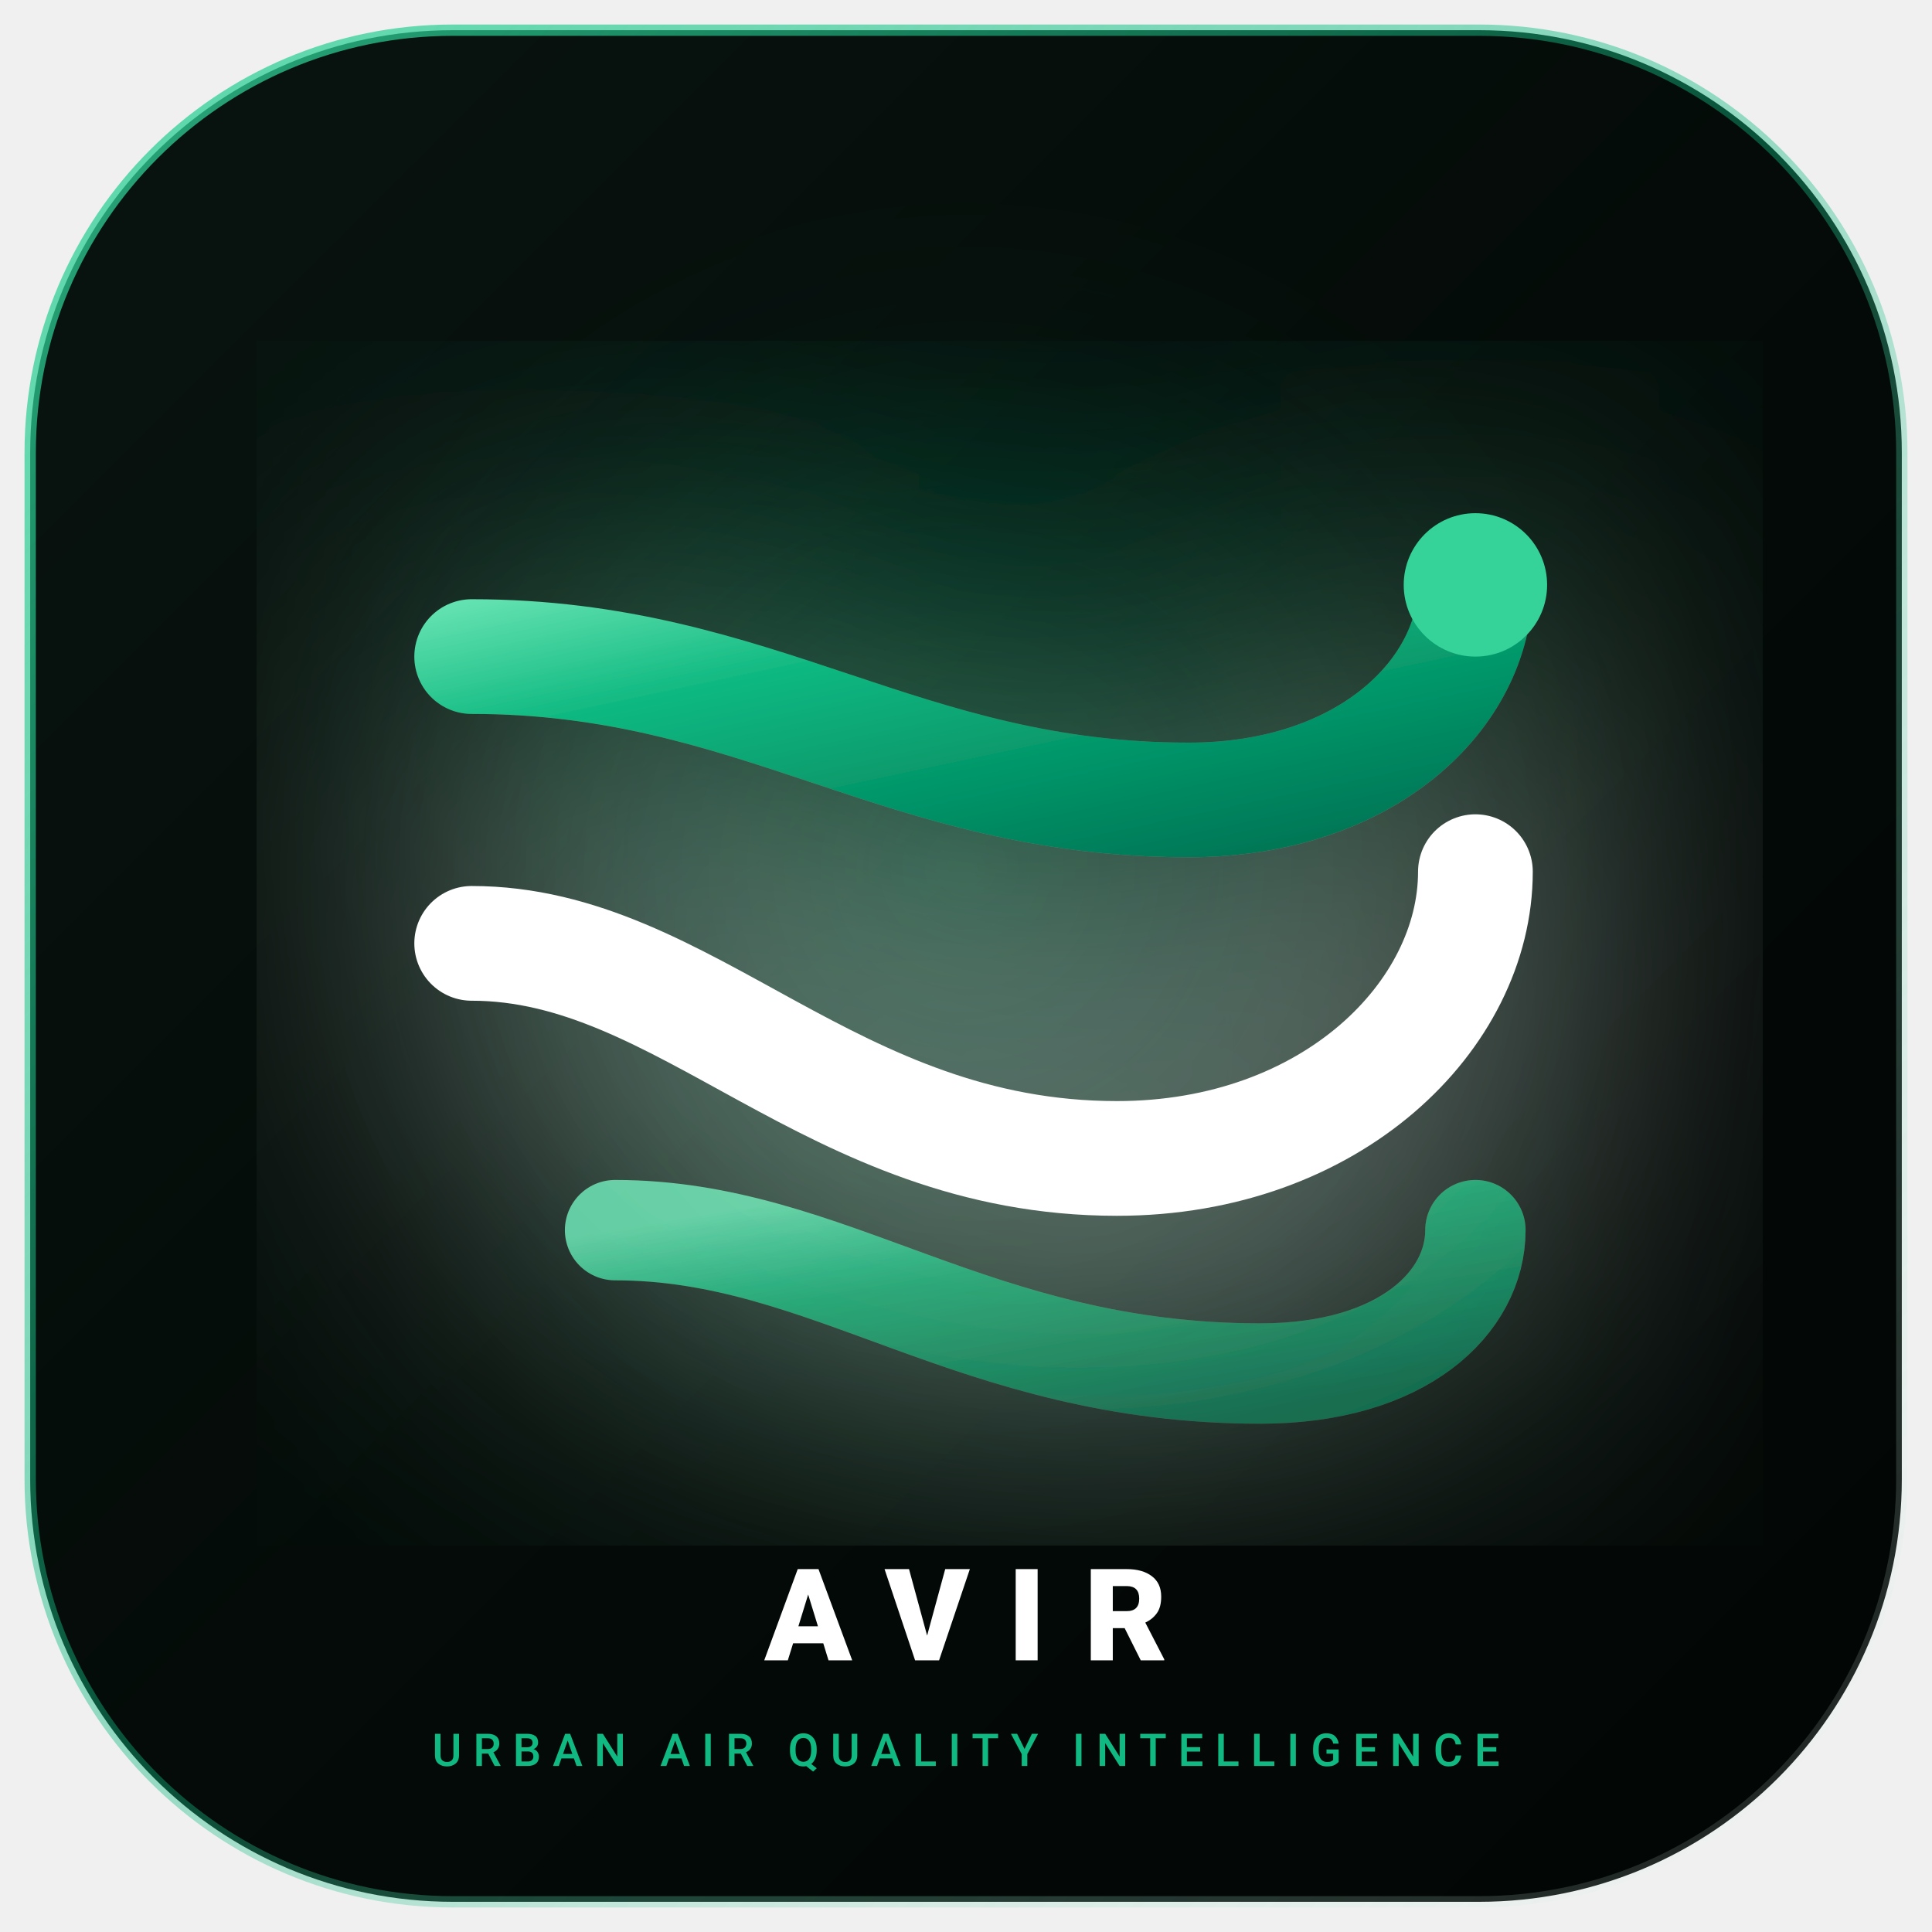
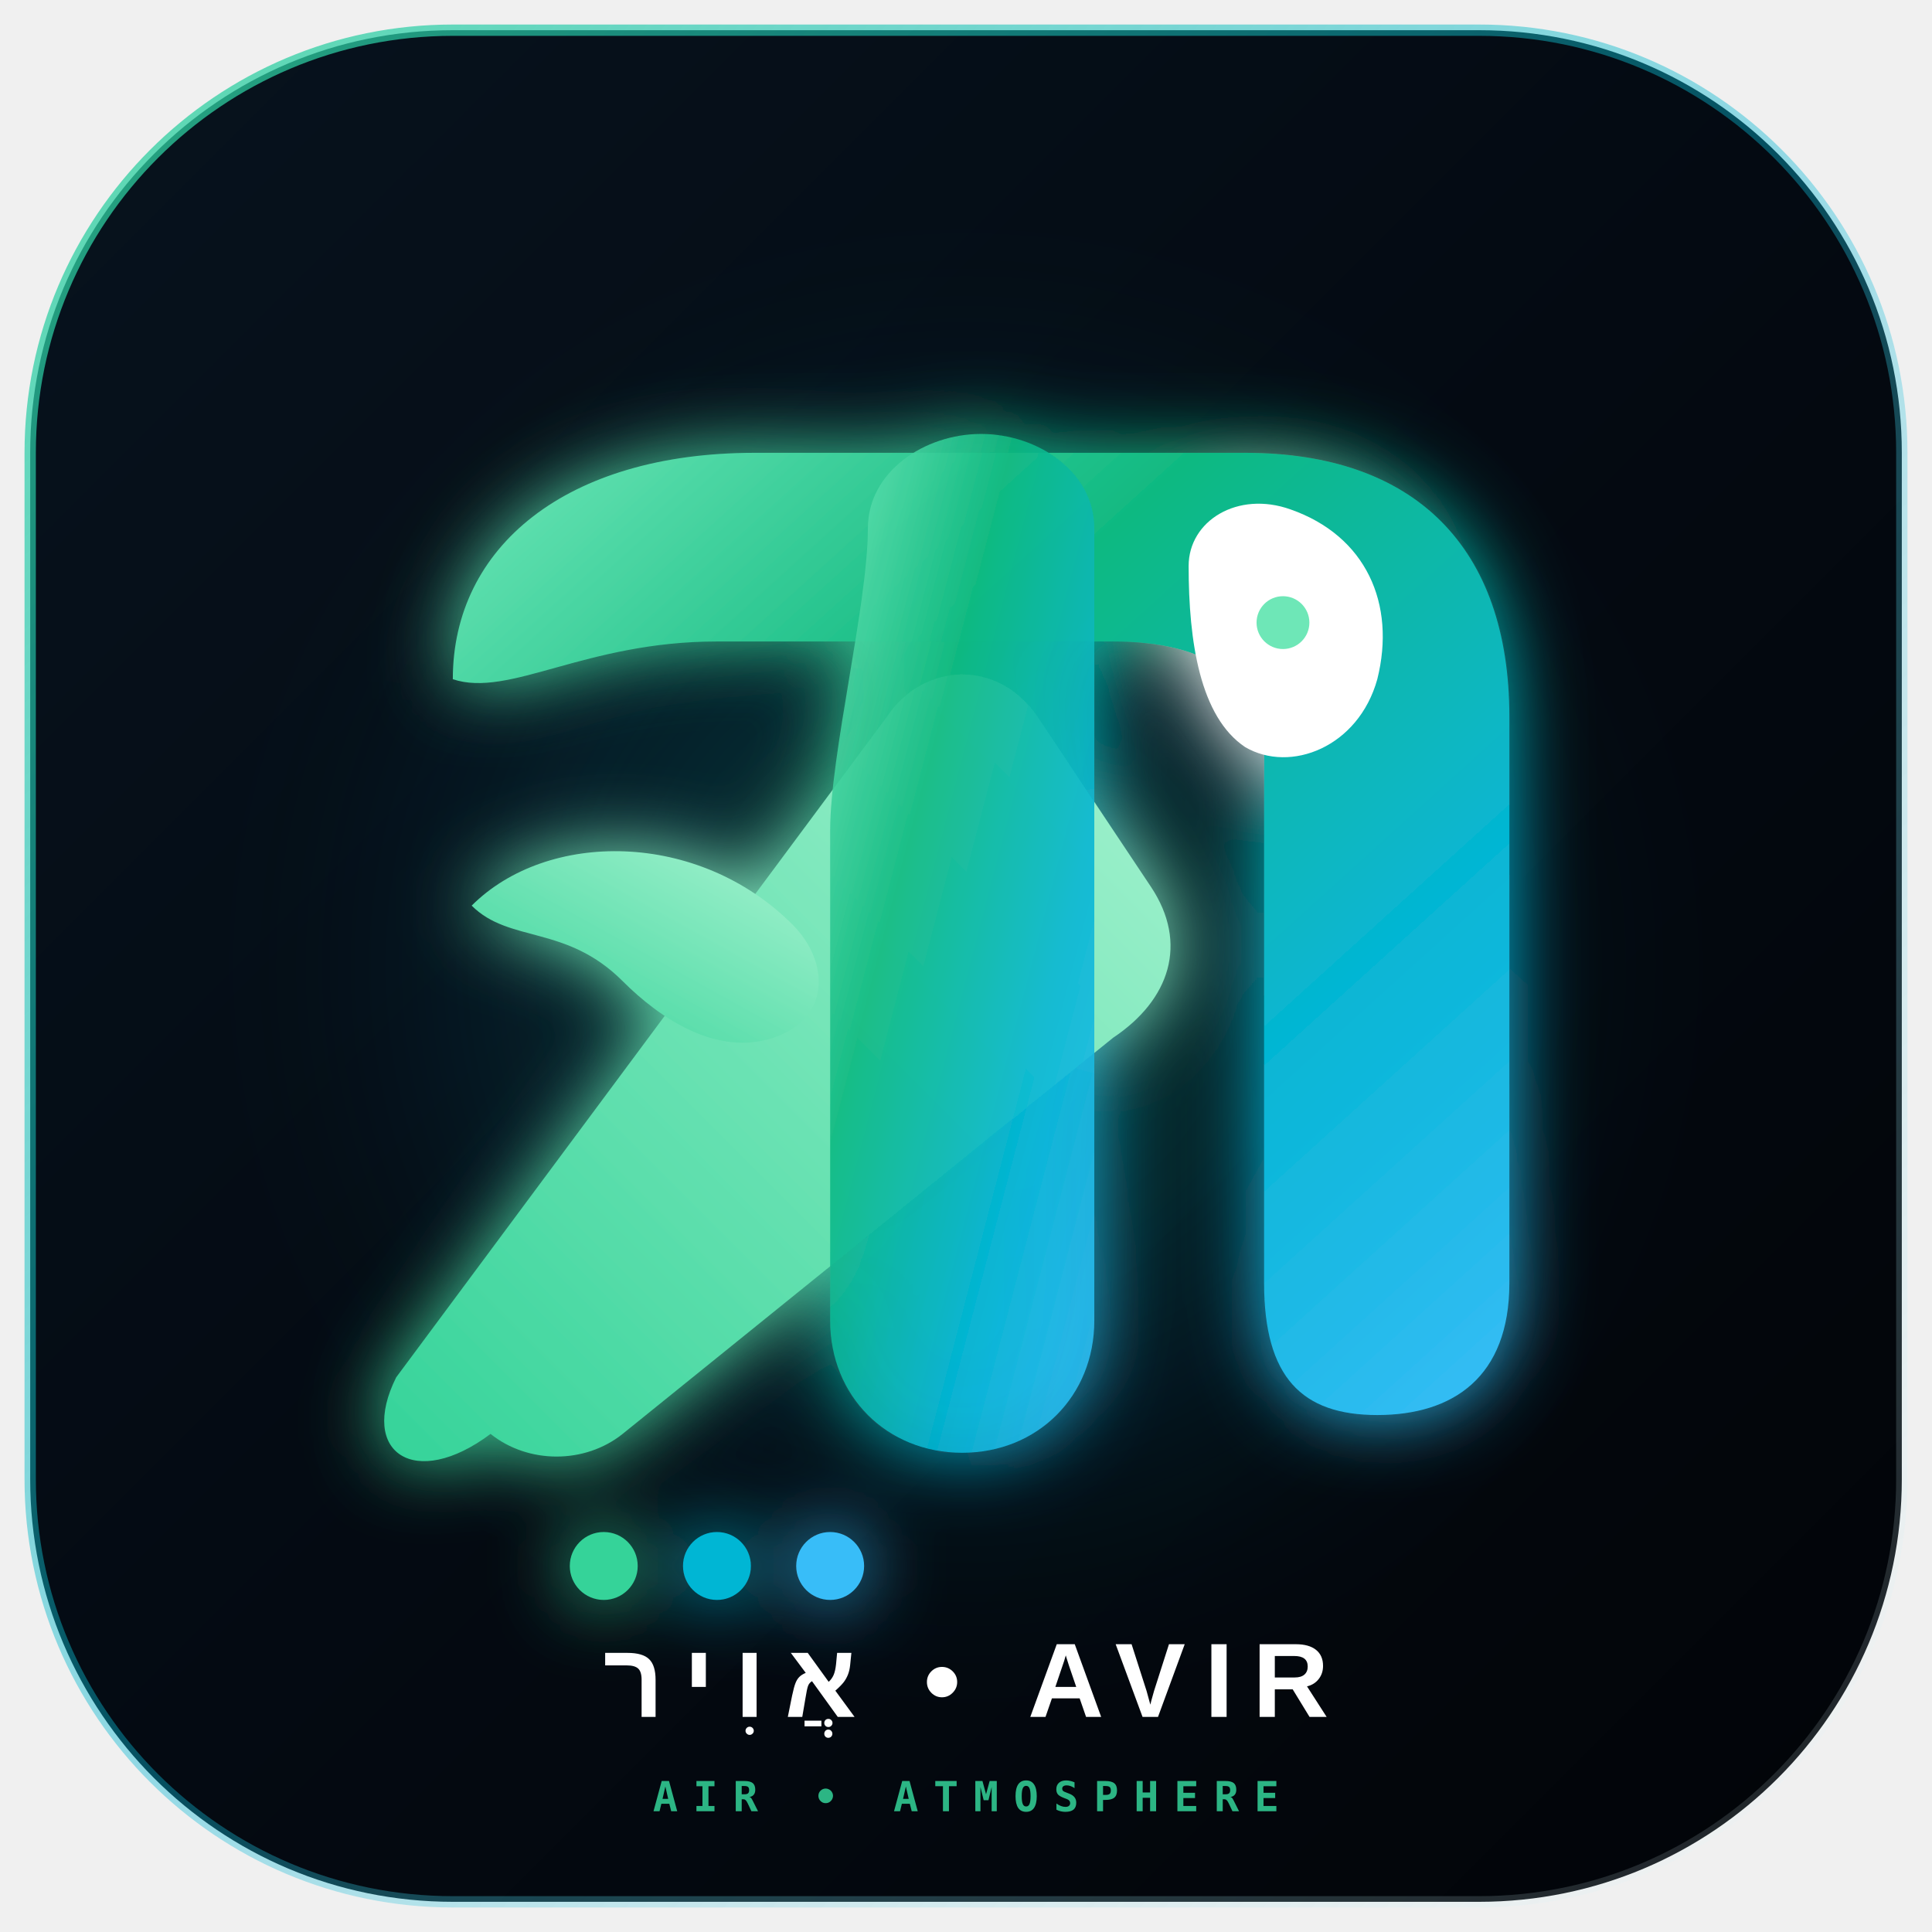
<svg xmlns="http://www.w3.org/2000/svg" viewBox="0 0 512 512" width="100%" height="100%">
  <defs>
    <linearGradient id="bg-canvas" x1="0%" y1="0%" x2="100%" y2="100%">
-       <stop offset="0%" stop-color="#091410" />
-       <stop offset="50%" stop-color="#040b08" />
-       <stop offset="100%" stop-color="#020504" />
+       <stop offset="0%" stop-color="#07131e" />
+       <stop offset="50%" stop-color="#040a12" />
+       <stop offset="100%" stop-color="#020408" />
    </linearGradient>
    <linearGradient id="border-glow" x1="0%" y1="0%" x2="100%" y2="100%">
      <stop offset="0%" stop-color="#34d399" stop-opacity="0.8" />
-       <stop offset="50%" stop-color="#10b981" stop-opacity="0.4" />
+       <stop offset="50%" stop-color="#06b6d4" stop-opacity="0.4" />
      <stop offset="100%" stop-color="#ffffff" stop-opacity="0.1" />
    </linearGradient>
    <linearGradient id="glyph-grad" x1="0%" y1="0%" x2="100%" y2="100%">
      <stop offset="0%" stop-color="#6ee7b7" />
      <stop offset="35%" stop-color="#10b981" />
-       <stop offset="70%" stop-color="#059669" />
-       <stop offset="100%" stop-color="#047857" />
+       <stop offset="70%" stop-color="#06b6d4" />
+       <stop offset="100%" stop-color="#38bdf8" />
+     </linearGradient>
+     <linearGradient id="accent-grad" x1="100%" y1="0%" x2="0%" y2="100%">
+       <stop offset="0%" stop-color="#a7f3d0" />
+       <stop offset="100%" stop-color="#34d399" />
    </linearGradient>
    <radialGradient id="core-glow" cx="50%" cy="50%" r="50%">
-       <stop offset="0%" stop-color="#10b981" stop-opacity="0.25" />
-       <stop offset="60%" stop-color="#059669" stop-opacity="0.08" />
+       <stop offset="0%" stop-color="#10b981" stop-opacity="0.3" />
+       <stop offset="60%" stop-color="#06b6d4" stop-opacity="0.08" />
      <stop offset="100%" stop-color="#000000" stop-opacity="0" />
    </radialGradient>
    <filter id="soft-glow" x="-20%" y="-20%" width="140%" height="140%">
-       <feGaussianBlur stdDeviation="8" result="blur" />
+       <feGaussianBlur stdDeviation="10" result="blur" />
      <feComposite in="SourceGraphic" in2="blur" operator="over" />
    </filter>
  </defs>
  <rect x="8" y="8" width="496" height="496" rx="112" fill="url(#bg-canvas)" stroke="url(#border-glow)" stroke-width="3" />
-   <circle cx="256" cy="230" r="190" fill="url(#core-glow)" />
-   <g filter="url(#soft-glow)" transform="translate(68, 60) scale(9.5)">
-     <path d="M 6 12 C 14 12, 18 16, 26 16 C 31 16, 34 13, 34 10" stroke="url(#glyph-grad)" stroke-width="3.2" stroke-linecap="round" fill="none" />
-     <path d="M 6 20 C 12 20, 16 26, 24 26 C 30 26, 34 22, 34 18" stroke="#ffffff" stroke-width="3.2" stroke-linecap="round" fill="none" />
-     <path d="M 10 28 C 16 28, 20 32, 28 32 C 32 32, 34 30, 34 28" stroke="url(#glyph-grad)" stroke-width="2.8" stroke-linecap="round" stroke-opacity="0.85" fill="none" />
-     <circle cx="34" cy="10" r="2" fill="#34d399" />
+   <circle cx="256" cy="256" r="210" fill="url(#core-glow)" />
+   <g filter="url(#soft-glow)">
+     <path d="M 120 180 C 120 145, 150 120, 200 120 L 330 120 C 375 120, 400 145, 400 190 L 400 340 C 400 365, 385 375, 365 375 C 345 375, 335 365, 335 340 L 335 200 C 335 180, 320 170, 295 170 L 190 170 C 155 170, 135 185, 120 180 Z" fill="url(#glyph-grad)" />
+     <path d="M 130 380 C 110 395, 95 385, 105 365 L 235 190 C 245 175, 265 175, 275 190 L 305 235 C 315 250, 310 265, 295 275 L 165 380 C 155 388, 140 388, 130 380 Z" fill="url(#accent-grad)" />
+     <path d="M 230 140 C 230 125, 245 115, 260 115 C 275 115, 290 125, 290 140 L 290 350 C 290 370, 275 385, 255 385 C 235 385, 220 370, 220 350 L 220 220 C 220 200, 230 160, 230 140 Z" fill="url(#glyph-grad)" opacity="0.9" />
+     <path d="M 315 150 C 315 138, 328 130, 342 135 C 362 142, 370 160, 365 180 C 360 198, 342 205, 330 198 C 318 190, 315 170, 315 150 Z" fill="#ffffff" />
+     <circle cx="340" cy="165" r="7" fill="#6ee7b7" />
+     <path d="M 125 240 C 145 220, 185 220, 210 245 C 220 255, 220 270, 205 275 C 190 280, 175 270, 165 260 C 150 245, 135 250, 125 240 Z" fill="url(#accent-grad)" />
+     <circle cx="160" cy="415" r="9" fill="#34d399" />
+     <circle cx="190" cy="415" r="9" fill="#06b6d4" />
+     <circle cx="220" cy="415" r="9" fill="#38bdf8" />
  </g>
-   <text x="256" y="440" text-anchor="middle" font-family="system-ui, -apple-system, BlinkMacSystemFont, 'Segoe UI', Roboto, sans-serif" font-weight="900" font-size="34" letter-spacing="10" fill="#ffffff">
-     AVIR
+   <text x="256" y="455" text-anchor="middle" fill="#ffffff" font-family="system-ui, -apple-system, BlinkMacSystemFont, 'Segoe UI', Arial, sans-serif" font-size="28" font-weight="900" letter-spacing="5">
+     אֲוִיר • AVIR
  </text>
-   <text x="256" y="468" text-anchor="middle" font-family="system-ui, -apple-system, BlinkMacSystemFont, 'Segoe UI', Roboto, sans-serif" font-weight="500" font-size="12" letter-spacing="3" fill="#10b981">
-     URBAN AIR QUALITY INTELLIGENCE
+   <text x="256" y="480" text-anchor="middle" fill="#34d399" font-family="ui-monospace, monospace" font-size="11" font-weight="700" letter-spacing="4" opacity="0.85">
+     AIR • ATMOSPHERE
  </text>
</svg>
